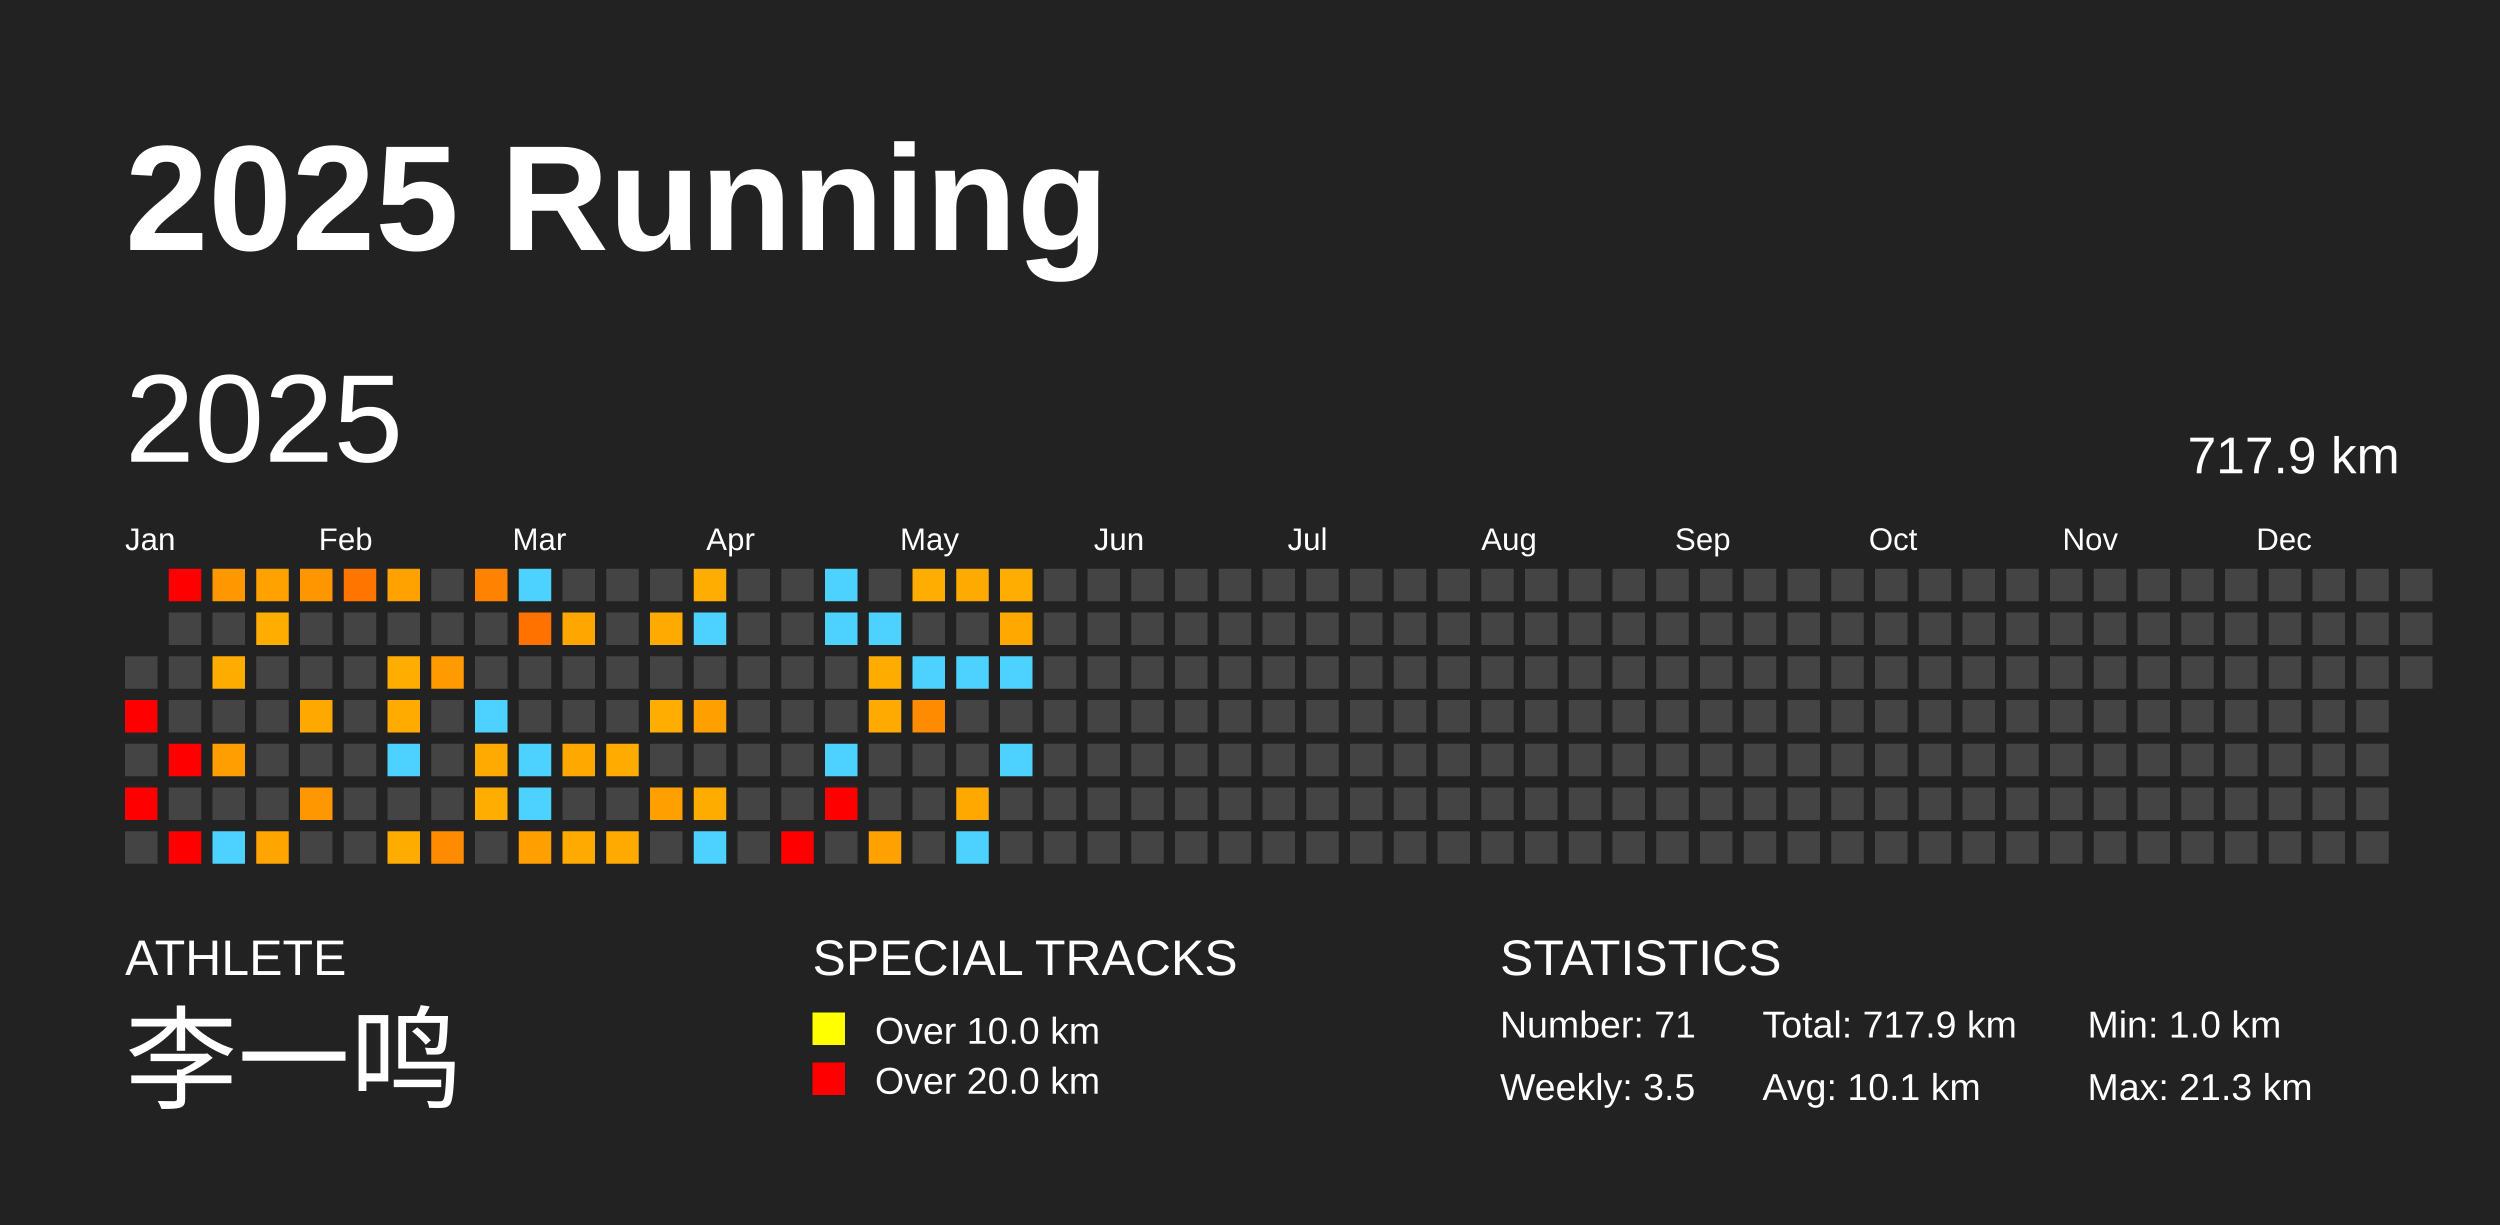
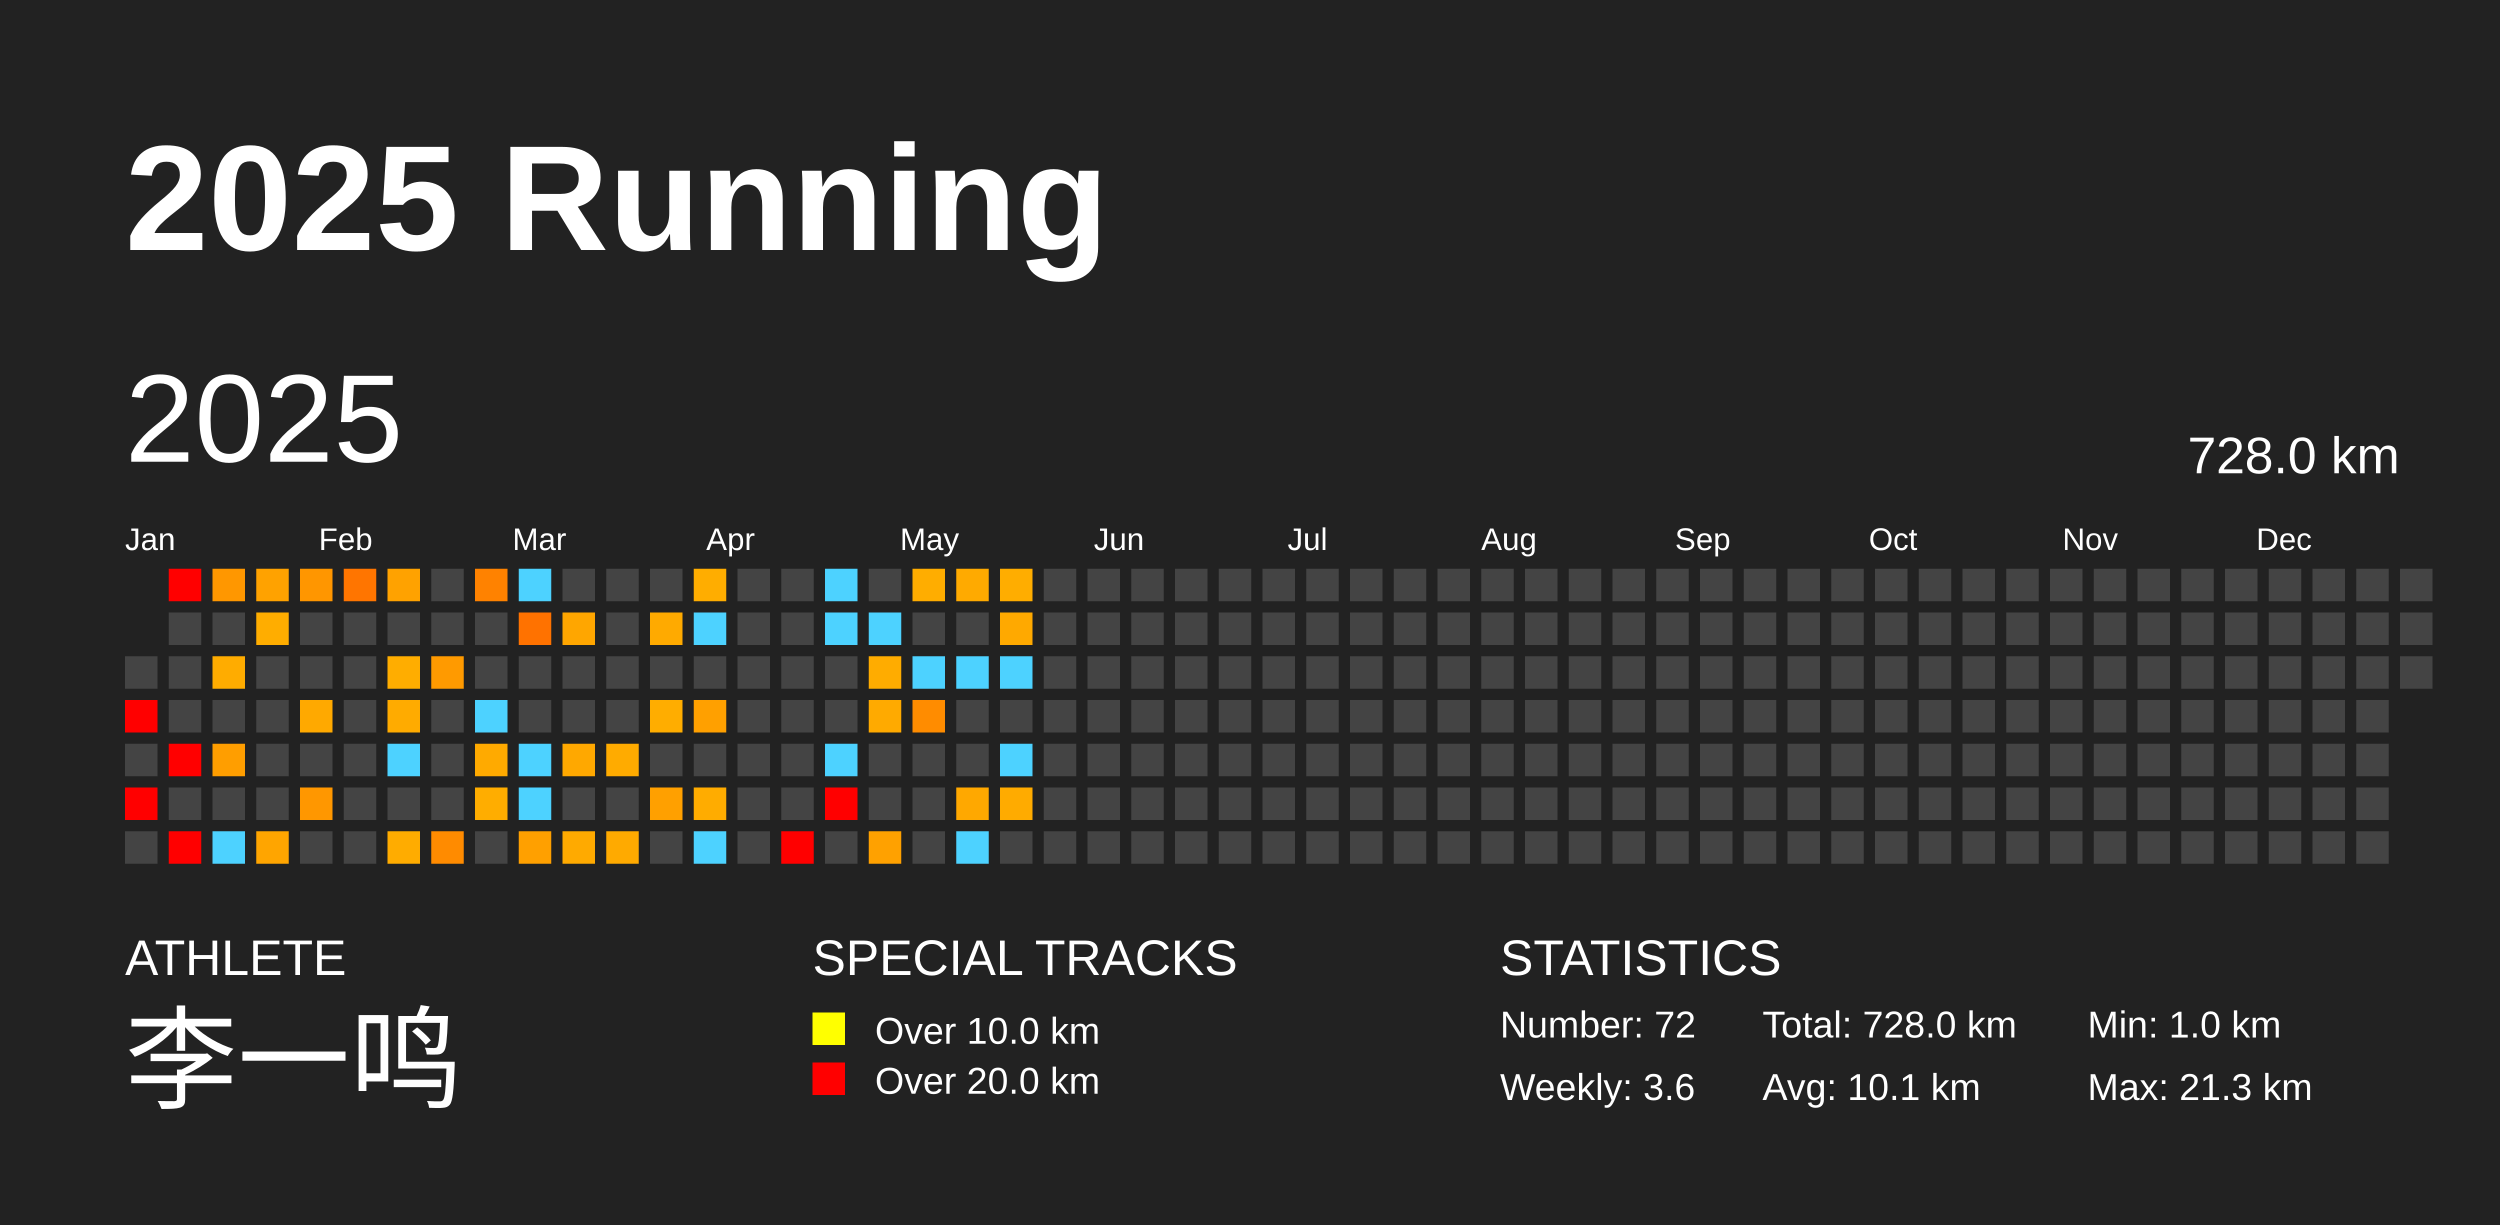
<svg xmlns="http://www.w3.org/2000/svg" baseProfile="full" height="98mm" version="1.1" viewBox="0,0,200,98" width="200mm">
  <defs />
  <rect fill="#222222" height="98" width="200" x="0" y="0" />
  <text fill="#FFFFFF" style="font-size:12px; font-family:Arial; font-weight:bold;" x="10" y="20">2025 Running</text>
  <text fill="#FFFFFF" style="font-size:4px; font-family:Arial" x="10" y="78">ATHLETE</text>
  <text fill="#FFFFFF" style="font-size:9px; font-family:Arial" x="10" y="88">李一鸣</text>
  <text fill="#FFFFFF" style="font-size:4px; font-family:Arial" x="65" y="78">SPECIAL TRACKS</text>
  <rect fill="yellow" height="2.6" width="2.6" x="65" y="81" />
  <text fill="#FFFFFF" style="font-size:3px; font-family:Arial" x="70" y="83.5">Over 10.0 km</text>
  <rect fill="red" height="2.6" width="2.6" x="65" y="85" />
  <text fill="#FFFFFF" style="font-size:3px; font-family:Arial" x="70" y="87.5">Over 20.0 km</text>
  <text fill="#FFFFFF" style="font-size:4px; font-family:Arial" x="120" y="78">STATISTICS</text>
-   <text fill="#FFFFFF" style="font-size:3px; font-family:Arial" x="120" y="83">Number: 71</text>
-   <text fill="#FFFFFF" style="font-size:3px; font-family:Arial" x="120" y="88">Weekly: 3.5</text>
-   <text fill="#FFFFFF" style="font-size:3px; font-family:Arial" x="141" y="83">Total: 717.9 km</text>
+   <text fill="#FFFFFF" style="font-size:3px; font-family:Arial" x="120" y="83">Number: 72</text>
+   <text fill="#FFFFFF" style="font-size:3px; font-family:Arial" x="120" y="88">Weekly: 3.6</text>
+   <text fill="#FFFFFF" style="font-size:3px; font-family:Arial" x="141" y="83">Total: 728.0 km</text>
  <text fill="#FFFFFF" style="font-size:3px; font-family:Arial" x="141" y="88">Avg: 10.1 km</text>
  <text fill="#FFFFFF" style="font-size:3px; font-family:Arial" x="167" y="83">Min: 1.0 km</text>
  <text fill="#FFFFFF" style="font-size:3px; font-family:Arial" x="167" y="88">Max: 21.3 km</text>
  <text dominant-baseline="hanging" fill="#FFFFFF" style="font-size:10.0px; font-family:Arial;" x="10" y="30">2025</text>
-   <text dominant-baseline="hanging" fill="#FFFFFF" style="font-size:4.125px; font-family:Arial;" x="175" y="35">717.9 km</text>
+   <text dominant-baseline="hanging" fill="#FFFFFF" style="font-size:4.125px; font-family:Arial;" x="175" y="35">728.0 km</text>
  <text fill="#FFFFFF" style="font-size:2.5px; font-family:Arial" x="10.0" y="44">Jan</text>
  <text fill="#FFFFFF" style="font-size:2.5px; font-family:Arial" x="25.5" y="44">Feb</text>
  <text fill="#FFFFFF" style="font-size:2.5px; font-family:Arial" x="41.0" y="44">Mar</text>
  <text fill="#FFFFFF" style="font-size:2.5px; font-family:Arial" x="56.5" y="44">Apr</text>
  <text fill="#FFFFFF" style="font-size:2.5px; font-family:Arial" x="72.0" y="44">May</text>
  <text fill="#FFFFFF" style="font-size:2.5px; font-family:Arial" x="87.5" y="44">Jun</text>
  <text fill="#FFFFFF" style="font-size:2.5px; font-family:Arial" x="103.0" y="44">Jul</text>
  <text fill="#FFFFFF" style="font-size:2.5px; font-family:Arial" x="118.5" y="44">Aug</text>
  <text fill="#FFFFFF" style="font-size:2.5px; font-family:Arial" x="134.0" y="44">Sep</text>
  <text fill="#FFFFFF" style="font-size:2.5px; font-family:Arial" x="149.5" y="44">Oct</text>
  <text fill="#FFFFFF" style="font-size:2.5px; font-family:Arial" x="165.0" y="44">Nov</text>
  <text fill="#FFFFFF" style="font-size:2.5px; font-family:Arial" x="180.5" y="44">Dec</text>
  <rect fill="#444444" height="2.6" width="2.6" x="10.0" y="52.5" />
  <rect fill="red" height="2.6" width="2.6" x="10.0" y="56.0" />
  <rect fill="#444444" height="2.6" width="2.6" x="10.0" y="59.5" />
  <rect fill="red" height="2.6" width="2.6" x="10.0" y="63.0" />
  <rect fill="#444444" height="2.6" width="2.6" x="10.0" y="66.5" />
  <rect fill="red" height="2.6" width="2.6" x="13.5" y="45.5" />
  <rect fill="#444444" height="2.6" width="2.6" x="13.5" y="49.0" />
  <rect fill="#444444" height="2.6" width="2.6" x="13.5" y="52.5" />
  <rect fill="#444444" height="2.6" width="2.6" x="13.5" y="56.0" />
  <rect fill="red" height="2.6" width="2.6" x="13.5" y="59.5" />
  <rect fill="#444444" height="2.6" width="2.6" x="13.5" y="63.0" />
  <rect fill="red" height="2.6" width="2.6" x="13.5" y="66.5" />
  <rect fill="#ff9700" height="2.6" width="2.6" x="17.0" y="45.5" />
  <rect fill="#444444" height="2.6" width="2.6" x="17.0" y="49.0" />
  <rect fill="#ffac00" height="2.6" width="2.6" x="17.0" y="52.5" />
  <rect fill="#444444" height="2.6" width="2.6" x="17.0" y="56.0" />
  <rect fill="#ff9e00" height="2.6" width="2.6" x="17.0" y="59.5" />
  <rect fill="#444444" height="2.6" width="2.6" x="17.0" y="63.0" />
  <rect fill="#4dd2ff" height="2.6" width="2.6" x="17.0" y="66.5" />
  <rect fill="#ffa200" height="2.6" width="2.6" x="20.5" y="45.5" />
  <rect fill="#ffad00" height="2.6" width="2.6" x="20.5" y="49.0" />
  <rect fill="#444444" height="2.6" width="2.6" x="20.5" y="52.5" />
  <rect fill="#444444" height="2.6" width="2.6" x="20.5" y="56.0" />
  <rect fill="#444444" height="2.6" width="2.6" x="20.5" y="59.5" />
  <rect fill="#444444" height="2.6" width="2.6" x="20.5" y="63.0" />
  <rect fill="#ffa500" height="2.6" width="2.6" x="20.5" y="66.5" />
  <rect fill="#ff9600" height="2.6" width="2.6" x="24.0" y="45.5" />
  <rect fill="#444444" height="2.6" width="2.6" x="24.0" y="49.0" />
  <rect fill="#444444" height="2.6" width="2.6" x="24.0" y="52.5" />
  <rect fill="#ffa900" height="2.6" width="2.6" x="24.0" y="56.0" />
  <rect fill="#444444" height="2.6" width="2.6" x="24.0" y="59.5" />
  <rect fill="#ff9700" height="2.6" width="2.6" x="24.0" y="63.0" />
  <rect fill="#444444" height="2.6" width="2.6" x="24.0" y="66.5" />
  <rect fill="#ff7500" height="2.6" width="2.6" x="27.5" y="45.5" />
  <rect fill="#444444" height="2.6" width="2.6" x="27.5" y="49.0" />
  <rect fill="#444444" height="2.6" width="2.6" x="27.5" y="52.5" />
  <rect fill="#444444" height="2.6" width="2.6" x="27.5" y="56.0" />
  <rect fill="#444444" height="2.6" width="2.6" x="27.5" y="59.5" />
  <rect fill="#444444" height="2.6" width="2.6" x="27.5" y="63.0" />
  <rect fill="#444444" height="2.6" width="2.6" x="27.5" y="66.5" />
  <rect fill="#ffa200" height="2.6" width="2.6" x="31.0" y="45.5" />
  <rect fill="#444444" height="2.6" width="2.6" x="31.0" y="49.0" />
  <rect fill="#ffad00" height="2.6" width="2.6" x="31.0" y="52.5" />
  <rect fill="#ffab00" height="2.6" width="2.6" x="31.0" y="56.0" />
  <rect fill="#4dd2ff" height="2.6" width="2.6" x="31.0" y="59.5" />
  <rect fill="#444444" height="2.6" width="2.6" x="31.0" y="63.0" />
  <rect fill="#ffac00" height="2.6" width="2.6" x="31.0" y="66.5" />
  <rect fill="#444444" height="2.6" width="2.6" x="34.5" y="45.5" />
  <rect fill="#444444" height="2.6" width="2.6" x="34.5" y="49.0" />
  <rect fill="#ff9a00" height="2.6" width="2.6" x="34.5" y="52.5" />
  <rect fill="#444444" height="2.6" width="2.6" x="34.5" y="56.0" />
  <rect fill="#444444" height="2.6" width="2.6" x="34.5" y="59.5" />
  <rect fill="#444444" height="2.6" width="2.6" x="34.5" y="63.0" />
  <rect fill="#ff8b00" height="2.6" width="2.6" x="34.5" y="66.5" />
  <rect fill="#ff8200" height="2.6" width="2.6" x="38.0" y="45.5" />
  <rect fill="#444444" height="2.6" width="2.6" x="38.0" y="49.0" />
  <rect fill="#444444" height="2.6" width="2.6" x="38.0" y="52.5" />
  <rect fill="#4dd2ff" height="2.6" width="2.6" x="38.0" y="56.0" />
  <rect fill="#ffaa00" height="2.6" width="2.6" x="38.0" y="59.5" />
  <rect fill="#ffad00" height="2.6" width="2.6" x="38.0" y="63.0" />
  <rect fill="#444444" height="2.6" width="2.6" x="38.0" y="66.5" />
  <rect fill="#4dd2ff" height="2.6" width="2.6" x="41.5" y="45.5" />
  <rect fill="#ff7200" height="2.6" width="2.6" x="41.5" y="49.0" />
  <rect fill="#444444" height="2.6" width="2.6" x="41.5" y="52.5" />
  <rect fill="#444444" height="2.6" width="2.6" x="41.5" y="56.0" />
  <rect fill="#4dd2ff" height="2.6" width="2.6" x="41.5" y="59.5" />
  <rect fill="#4dd2ff" height="2.6" width="2.6" x="41.5" y="63.0" />
  <rect fill="#ffa000" height="2.6" width="2.6" x="41.5" y="66.5" />
  <rect fill="#444444" height="2.6" width="2.6" x="45.0" y="45.5" />
  <rect fill="#ffa600" height="2.6" width="2.6" x="45.0" y="49.0" />
  <rect fill="#444444" height="2.6" width="2.6" x="45.0" y="52.5" />
  <rect fill="#444444" height="2.6" width="2.6" x="45.0" y="56.0" />
  <rect fill="#ffa800" height="2.6" width="2.6" x="45.0" y="59.5" />
  <rect fill="#444444" height="2.6" width="2.6" x="45.0" y="63.0" />
  <rect fill="#ffaa00" height="2.6" width="2.6" x="45.0" y="66.5" />
  <rect fill="#444444" height="2.6" width="2.6" x="48.5" y="45.5" />
  <rect fill="#444444" height="2.6" width="2.6" x="48.5" y="49.0" />
  <rect fill="#444444" height="2.6" width="2.6" x="48.5" y="52.5" />
  <rect fill="#444444" height="2.6" width="2.6" x="48.5" y="56.0" />
  <rect fill="#ffab00" height="2.6" width="2.6" x="48.5" y="59.5" />
  <rect fill="#444444" height="2.6" width="2.6" x="48.5" y="63.0" />
  <rect fill="#ffaa00" height="2.6" width="2.6" x="48.5" y="66.5" />
  <rect fill="#444444" height="2.6" width="2.6" x="52.0" y="45.5" />
  <rect fill="#ffaa00" height="2.6" width="2.6" x="52.0" y="49.0" />
  <rect fill="#444444" height="2.6" width="2.6" x="52.0" y="52.5" />
  <rect fill="#ffad00" height="2.6" width="2.6" x="52.0" y="56.0" />
  <rect fill="#444444" height="2.6" width="2.6" x="52.0" y="59.5" />
  <rect fill="#ffa000" height="2.6" width="2.6" x="52.0" y="63.0" />
  <rect fill="#444444" height="2.6" width="2.6" x="52.0" y="66.5" />
  <rect fill="#ffad00" height="2.6" width="2.6" x="55.5" y="45.5" />
  <rect fill="#4dd2ff" height="2.6" width="2.6" x="55.5" y="49.0" />
  <rect fill="#444444" height="2.6" width="2.6" x="55.5" y="52.5" />
  <rect fill="#ffa000" height="2.6" width="2.6" x="55.5" y="56.0" />
  <rect fill="#444444" height="2.6" width="2.6" x="55.5" y="59.5" />
  <rect fill="#ffac00" height="2.6" width="2.6" x="55.5" y="63.0" />
  <rect fill="#4dd2ff" height="2.6" width="2.6" x="55.5" y="66.5" />
  <rect fill="#444444" height="2.6" width="2.6" x="59.0" y="45.5" />
  <rect fill="#444444" height="2.6" width="2.6" x="59.0" y="49.0" />
  <rect fill="#444444" height="2.6" width="2.6" x="59.0" y="52.5" />
  <rect fill="#444444" height="2.6" width="2.6" x="59.0" y="56.0" />
  <rect fill="#444444" height="2.6" width="2.6" x="59.0" y="59.5" />
  <rect fill="#444444" height="2.6" width="2.6" x="59.0" y="63.0" />
  <rect fill="#444444" height="2.6" width="2.6" x="59.0" y="66.5" />
  <rect fill="#444444" height="2.6" width="2.6" x="62.5" y="45.5" />
  <rect fill="#444444" height="2.6" width="2.6" x="62.5" y="49.0" />
  <rect fill="#444444" height="2.6" width="2.6" x="62.5" y="52.5" />
  <rect fill="#444444" height="2.6" width="2.6" x="62.5" y="56.0" />
  <rect fill="#444444" height="2.6" width="2.6" x="62.5" y="59.5" />
  <rect fill="#444444" height="2.6" width="2.6" x="62.5" y="63.0" />
  <rect fill="red" height="2.6" width="2.6" x="62.5" y="66.5" />
  <rect fill="#4dd2ff" height="2.6" width="2.6" x="66.0" y="45.5" />
  <rect fill="#4dd2ff" height="2.6" width="2.6" x="66.0" y="49.0" />
  <rect fill="#444444" height="2.6" width="2.6" x="66.0" y="52.5" />
  <rect fill="#444444" height="2.6" width="2.6" x="66.0" y="56.0" />
  <rect fill="#4dd2ff" height="2.6" width="2.6" x="66.0" y="59.5" />
  <rect fill="red" height="2.6" width="2.6" x="66.0" y="63.0" />
  <rect fill="#444444" height="2.6" width="2.6" x="66.0" y="66.5" />
  <rect fill="#444444" height="2.6" width="2.6" x="69.5" y="45.5" />
  <rect fill="#4dd2ff" height="2.6" width="2.6" x="69.5" y="49.0" />
  <rect fill="#ffac00" height="2.6" width="2.6" x="69.5" y="52.5" />
  <rect fill="#ffaa00" height="2.6" width="2.6" x="69.5" y="56.0" />
  <rect fill="#444444" height="2.6" width="2.6" x="69.5" y="59.5" />
  <rect fill="#444444" height="2.6" width="2.6" x="69.5" y="63.0" />
  <rect fill="#ffa100" height="2.6" width="2.6" x="69.5" y="66.5" />
  <rect fill="#ffad00" height="2.6" width="2.6" x="73.0" y="45.5" />
  <rect fill="#444444" height="2.6" width="2.6" x="73.0" y="49.0" />
  <rect fill="#4dd2ff" height="2.6" width="2.6" x="73.0" y="52.5" />
  <rect fill="#ff8c00" height="2.6" width="2.6" x="73.0" y="56.0" />
  <rect fill="#444444" height="2.6" width="2.6" x="73.0" y="59.5" />
  <rect fill="#444444" height="2.6" width="2.6" x="73.0" y="63.0" />
  <rect fill="#444444" height="2.6" width="2.6" x="73.0" y="66.5" />
  <rect fill="#ffaa00" height="2.6" width="2.6" x="76.5" y="45.5" />
  <rect fill="#444444" height="2.6" width="2.6" x="76.5" y="49.0" />
  <rect fill="#4dd2ff" height="2.6" width="2.6" x="76.5" y="52.5" />
  <rect fill="#444444" height="2.6" width="2.6" x="76.5" y="56.0" />
  <rect fill="#444444" height="2.6" width="2.6" x="76.5" y="59.5" />
  <rect fill="#ffa800" height="2.6" width="2.6" x="76.5" y="63.0" />
  <rect fill="#4dd2ff" height="2.6" width="2.6" x="76.5" y="66.5" />
  <rect fill="#ffad00" height="2.6" width="2.6" x="80.0" y="45.5" />
  <rect fill="#ffa900" height="2.6" width="2.6" x="80.0" y="49.0" />
  <rect fill="#4dd2ff" height="2.6" width="2.6" x="80.0" y="52.5" />
  <rect fill="#444444" height="2.6" width="2.6" x="80.0" y="56.0" />
  <rect fill="#4dd2ff" height="2.6" width="2.6" x="80.0" y="59.5" />
-   <rect fill="#444444" height="2.6" width="2.6" x="80.0" y="63.0" />
+   <rect fill="#ffab00" height="2.6" width="2.6" x="80.0" y="63.0" />
  <rect fill="#444444" height="2.6" width="2.6" x="80.0" y="66.5" />
  <rect fill="#444444" height="2.6" width="2.6" x="83.5" y="45.5" />
  <rect fill="#444444" height="2.6" width="2.6" x="83.5" y="49.0" />
  <rect fill="#444444" height="2.6" width="2.6" x="83.5" y="52.5" />
  <rect fill="#444444" height="2.6" width="2.6" x="83.5" y="56.0" />
  <rect fill="#444444" height="2.6" width="2.6" x="83.5" y="59.5" />
  <rect fill="#444444" height="2.6" width="2.6" x="83.5" y="63.0" />
  <rect fill="#444444" height="2.6" width="2.6" x="83.5" y="66.5" />
  <rect fill="#444444" height="2.6" width="2.6" x="87.0" y="45.5" />
  <rect fill="#444444" height="2.6" width="2.6" x="87.0" y="49.0" />
  <rect fill="#444444" height="2.6" width="2.6" x="87.0" y="52.5" />
  <rect fill="#444444" height="2.6" width="2.6" x="87.0" y="56.0" />
  <rect fill="#444444" height="2.6" width="2.6" x="87.0" y="59.5" />
  <rect fill="#444444" height="2.6" width="2.6" x="87.0" y="63.0" />
  <rect fill="#444444" height="2.6" width="2.6" x="87.0" y="66.5" />
  <rect fill="#444444" height="2.6" width="2.6" x="90.5" y="45.5" />
  <rect fill="#444444" height="2.6" width="2.6" x="90.5" y="49.0" />
  <rect fill="#444444" height="2.6" width="2.6" x="90.5" y="52.5" />
  <rect fill="#444444" height="2.6" width="2.6" x="90.5" y="56.0" />
  <rect fill="#444444" height="2.6" width="2.6" x="90.5" y="59.5" />
  <rect fill="#444444" height="2.6" width="2.6" x="90.5" y="63.0" />
  <rect fill="#444444" height="2.6" width="2.6" x="90.5" y="66.5" />
  <rect fill="#444444" height="2.6" width="2.6" x="94.0" y="45.5" />
  <rect fill="#444444" height="2.6" width="2.6" x="94.0" y="49.0" />
  <rect fill="#444444" height="2.6" width="2.6" x="94.0" y="52.5" />
  <rect fill="#444444" height="2.6" width="2.6" x="94.0" y="56.0" />
  <rect fill="#444444" height="2.6" width="2.6" x="94.0" y="59.5" />
  <rect fill="#444444" height="2.6" width="2.6" x="94.0" y="63.0" />
  <rect fill="#444444" height="2.6" width="2.6" x="94.0" y="66.5" />
  <rect fill="#444444" height="2.6" width="2.6" x="97.5" y="45.5" />
  <rect fill="#444444" height="2.6" width="2.6" x="97.5" y="49.0" />
  <rect fill="#444444" height="2.6" width="2.6" x="97.5" y="52.5" />
  <rect fill="#444444" height="2.6" width="2.6" x="97.5" y="56.0" />
  <rect fill="#444444" height="2.6" width="2.6" x="97.5" y="59.5" />
  <rect fill="#444444" height="2.6" width="2.6" x="97.5" y="63.0" />
  <rect fill="#444444" height="2.6" width="2.6" x="97.5" y="66.5" />
  <rect fill="#444444" height="2.6" width="2.6" x="101.0" y="45.5" />
  <rect fill="#444444" height="2.6" width="2.6" x="101.0" y="49.0" />
  <rect fill="#444444" height="2.6" width="2.6" x="101.0" y="52.5" />
  <rect fill="#444444" height="2.6" width="2.6" x="101.0" y="56.0" />
  <rect fill="#444444" height="2.6" width="2.6" x="101.0" y="59.5" />
  <rect fill="#444444" height="2.6" width="2.6" x="101.0" y="63.0" />
  <rect fill="#444444" height="2.6" width="2.6" x="101.0" y="66.5" />
  <rect fill="#444444" height="2.6" width="2.6" x="104.5" y="45.5" />
  <rect fill="#444444" height="2.6" width="2.6" x="104.5" y="49.0" />
  <rect fill="#444444" height="2.6" width="2.6" x="104.5" y="52.5" />
  <rect fill="#444444" height="2.6" width="2.6" x="104.5" y="56.0" />
  <rect fill="#444444" height="2.6" width="2.6" x="104.5" y="59.5" />
  <rect fill="#444444" height="2.6" width="2.6" x="104.5" y="63.0" />
  <rect fill="#444444" height="2.6" width="2.6" x="104.5" y="66.5" />
  <rect fill="#444444" height="2.6" width="2.6" x="108.0" y="45.5" />
  <rect fill="#444444" height="2.6" width="2.6" x="108.0" y="49.0" />
  <rect fill="#444444" height="2.6" width="2.6" x="108.0" y="52.5" />
  <rect fill="#444444" height="2.6" width="2.6" x="108.0" y="56.0" />
  <rect fill="#444444" height="2.6" width="2.6" x="108.0" y="59.5" />
  <rect fill="#444444" height="2.6" width="2.6" x="108.0" y="63.0" />
  <rect fill="#444444" height="2.6" width="2.6" x="108.0" y="66.5" />
  <rect fill="#444444" height="2.6" width="2.6" x="111.5" y="45.5" />
  <rect fill="#444444" height="2.6" width="2.6" x="111.5" y="49.0" />
  <rect fill="#444444" height="2.6" width="2.6" x="111.5" y="52.5" />
  <rect fill="#444444" height="2.6" width="2.6" x="111.5" y="56.0" />
  <rect fill="#444444" height="2.6" width="2.6" x="111.5" y="59.5" />
  <rect fill="#444444" height="2.6" width="2.6" x="111.5" y="63.0" />
  <rect fill="#444444" height="2.6" width="2.6" x="111.5" y="66.5" />
  <rect fill="#444444" height="2.6" width="2.6" x="115.0" y="45.5" />
  <rect fill="#444444" height="2.6" width="2.6" x="115.0" y="49.0" />
  <rect fill="#444444" height="2.6" width="2.6" x="115.0" y="52.5" />
  <rect fill="#444444" height="2.6" width="2.6" x="115.0" y="56.0" />
  <rect fill="#444444" height="2.6" width="2.6" x="115.0" y="59.5" />
  <rect fill="#444444" height="2.6" width="2.6" x="115.0" y="63.0" />
  <rect fill="#444444" height="2.6" width="2.6" x="115.0" y="66.5" />
  <rect fill="#444444" height="2.6" width="2.6" x="118.5" y="45.5" />
  <rect fill="#444444" height="2.6" width="2.6" x="118.5" y="49.0" />
  <rect fill="#444444" height="2.6" width="2.6" x="118.5" y="52.5" />
  <rect fill="#444444" height="2.6" width="2.6" x="118.5" y="56.0" />
  <rect fill="#444444" height="2.6" width="2.6" x="118.5" y="59.5" />
  <rect fill="#444444" height="2.6" width="2.6" x="118.5" y="63.0" />
  <rect fill="#444444" height="2.6" width="2.6" x="118.5" y="66.5" />
  <rect fill="#444444" height="2.6" width="2.6" x="122.0" y="45.5" />
  <rect fill="#444444" height="2.6" width="2.6" x="122.0" y="49.0" />
  <rect fill="#444444" height="2.6" width="2.6" x="122.0" y="52.5" />
  <rect fill="#444444" height="2.6" width="2.6" x="122.0" y="56.0" />
  <rect fill="#444444" height="2.6" width="2.6" x="122.0" y="59.5" />
  <rect fill="#444444" height="2.6" width="2.6" x="122.0" y="63.0" />
  <rect fill="#444444" height="2.6" width="2.6" x="122.0" y="66.5" />
  <rect fill="#444444" height="2.6" width="2.6" x="125.5" y="45.5" />
  <rect fill="#444444" height="2.6" width="2.6" x="125.5" y="49.0" />
  <rect fill="#444444" height="2.6" width="2.6" x="125.5" y="52.5" />
  <rect fill="#444444" height="2.6" width="2.6" x="125.5" y="56.0" />
  <rect fill="#444444" height="2.6" width="2.6" x="125.5" y="59.5" />
  <rect fill="#444444" height="2.6" width="2.6" x="125.5" y="63.0" />
  <rect fill="#444444" height="2.6" width="2.6" x="125.5" y="66.5" />
  <rect fill="#444444" height="2.6" width="2.6" x="129.0" y="45.5" />
  <rect fill="#444444" height="2.6" width="2.6" x="129.0" y="49.0" />
  <rect fill="#444444" height="2.6" width="2.6" x="129.0" y="52.5" />
  <rect fill="#444444" height="2.6" width="2.6" x="129.0" y="56.0" />
  <rect fill="#444444" height="2.6" width="2.6" x="129.0" y="59.5" />
  <rect fill="#444444" height="2.6" width="2.6" x="129.0" y="63.0" />
  <rect fill="#444444" height="2.6" width="2.6" x="129.0" y="66.5" />
  <rect fill="#444444" height="2.6" width="2.6" x="132.5" y="45.5" />
  <rect fill="#444444" height="2.6" width="2.6" x="132.5" y="49.0" />
  <rect fill="#444444" height="2.6" width="2.6" x="132.5" y="52.5" />
  <rect fill="#444444" height="2.6" width="2.6" x="132.5" y="56.0" />
  <rect fill="#444444" height="2.6" width="2.6" x="132.5" y="59.5" />
  <rect fill="#444444" height="2.6" width="2.6" x="132.5" y="63.0" />
  <rect fill="#444444" height="2.6" width="2.6" x="132.5" y="66.5" />
  <rect fill="#444444" height="2.6" width="2.6" x="136.0" y="45.5" />
  <rect fill="#444444" height="2.6" width="2.6" x="136.0" y="49.0" />
  <rect fill="#444444" height="2.6" width="2.6" x="136.0" y="52.5" />
  <rect fill="#444444" height="2.6" width="2.6" x="136.0" y="56.0" />
  <rect fill="#444444" height="2.6" width="2.6" x="136.0" y="59.5" />
  <rect fill="#444444" height="2.6" width="2.6" x="136.0" y="63.0" />
  <rect fill="#444444" height="2.6" width="2.6" x="136.0" y="66.5" />
  <rect fill="#444444" height="2.6" width="2.6" x="139.5" y="45.5" />
  <rect fill="#444444" height="2.6" width="2.6" x="139.5" y="49.0" />
  <rect fill="#444444" height="2.6" width="2.6" x="139.5" y="52.5" />
  <rect fill="#444444" height="2.6" width="2.6" x="139.5" y="56.0" />
  <rect fill="#444444" height="2.6" width="2.6" x="139.5" y="59.5" />
  <rect fill="#444444" height="2.6" width="2.6" x="139.5" y="63.0" />
  <rect fill="#444444" height="2.6" width="2.6" x="139.5" y="66.5" />
  <rect fill="#444444" height="2.6" width="2.6" x="143.0" y="45.5" />
  <rect fill="#444444" height="2.6" width="2.6" x="143.0" y="49.0" />
  <rect fill="#444444" height="2.6" width="2.6" x="143.0" y="52.5" />
  <rect fill="#444444" height="2.6" width="2.6" x="143.0" y="56.0" />
  <rect fill="#444444" height="2.6" width="2.6" x="143.0" y="59.5" />
  <rect fill="#444444" height="2.6" width="2.6" x="143.0" y="63.0" />
  <rect fill="#444444" height="2.6" width="2.6" x="143.0" y="66.5" />
  <rect fill="#444444" height="2.6" width="2.6" x="146.5" y="45.5" />
  <rect fill="#444444" height="2.6" width="2.6" x="146.5" y="49.0" />
  <rect fill="#444444" height="2.6" width="2.6" x="146.5" y="52.5" />
  <rect fill="#444444" height="2.6" width="2.6" x="146.5" y="56.0" />
  <rect fill="#444444" height="2.6" width="2.6" x="146.5" y="59.5" />
  <rect fill="#444444" height="2.6" width="2.6" x="146.5" y="63.0" />
  <rect fill="#444444" height="2.6" width="2.6" x="146.5" y="66.5" />
  <rect fill="#444444" height="2.6" width="2.6" x="150.0" y="45.5" />
  <rect fill="#444444" height="2.6" width="2.6" x="150.0" y="49.0" />
  <rect fill="#444444" height="2.6" width="2.6" x="150.0" y="52.5" />
  <rect fill="#444444" height="2.6" width="2.6" x="150.0" y="56.0" />
  <rect fill="#444444" height="2.6" width="2.6" x="150.0" y="59.5" />
  <rect fill="#444444" height="2.6" width="2.6" x="150.0" y="63.0" />
  <rect fill="#444444" height="2.6" width="2.6" x="150.0" y="66.5" />
  <rect fill="#444444" height="2.6" width="2.6" x="153.5" y="45.5" />
  <rect fill="#444444" height="2.6" width="2.6" x="153.5" y="49.0" />
  <rect fill="#444444" height="2.6" width="2.6" x="153.5" y="52.5" />
  <rect fill="#444444" height="2.6" width="2.6" x="153.5" y="56.0" />
  <rect fill="#444444" height="2.6" width="2.6" x="153.5" y="59.5" />
  <rect fill="#444444" height="2.6" width="2.6" x="153.5" y="63.0" />
  <rect fill="#444444" height="2.6" width="2.6" x="153.5" y="66.5" />
  <rect fill="#444444" height="2.6" width="2.6" x="157.0" y="45.5" />
  <rect fill="#444444" height="2.6" width="2.6" x="157.0" y="49.0" />
  <rect fill="#444444" height="2.6" width="2.6" x="157.0" y="52.5" />
  <rect fill="#444444" height="2.6" width="2.6" x="157.0" y="56.0" />
  <rect fill="#444444" height="2.6" width="2.6" x="157.0" y="59.5" />
  <rect fill="#444444" height="2.6" width="2.6" x="157.0" y="63.0" />
  <rect fill="#444444" height="2.6" width="2.6" x="157.0" y="66.5" />
  <rect fill="#444444" height="2.6" width="2.6" x="160.5" y="45.5" />
  <rect fill="#444444" height="2.6" width="2.6" x="160.5" y="49.0" />
  <rect fill="#444444" height="2.6" width="2.6" x="160.5" y="52.5" />
  <rect fill="#444444" height="2.6" width="2.6" x="160.5" y="56.0" />
  <rect fill="#444444" height="2.6" width="2.6" x="160.5" y="59.5" />
  <rect fill="#444444" height="2.6" width="2.6" x="160.5" y="63.0" />
  <rect fill="#444444" height="2.6" width="2.6" x="160.5" y="66.5" />
  <rect fill="#444444" height="2.6" width="2.6" x="164.0" y="45.5" />
  <rect fill="#444444" height="2.6" width="2.6" x="164.0" y="49.0" />
  <rect fill="#444444" height="2.6" width="2.6" x="164.0" y="52.5" />
  <rect fill="#444444" height="2.6" width="2.6" x="164.0" y="56.0" />
  <rect fill="#444444" height="2.6" width="2.6" x="164.0" y="59.5" />
  <rect fill="#444444" height="2.6" width="2.6" x="164.0" y="63.0" />
  <rect fill="#444444" height="2.6" width="2.6" x="164.0" y="66.5" />
  <rect fill="#444444" height="2.6" width="2.6" x="167.5" y="45.5" />
  <rect fill="#444444" height="2.6" width="2.6" x="167.5" y="49.0" />
  <rect fill="#444444" height="2.6" width="2.6" x="167.5" y="52.5" />
  <rect fill="#444444" height="2.6" width="2.6" x="167.5" y="56.0" />
  <rect fill="#444444" height="2.6" width="2.6" x="167.5" y="59.5" />
  <rect fill="#444444" height="2.6" width="2.6" x="167.5" y="63.0" />
  <rect fill="#444444" height="2.6" width="2.6" x="167.5" y="66.5" />
  <rect fill="#444444" height="2.6" width="2.6" x="171.0" y="45.5" />
  <rect fill="#444444" height="2.6" width="2.6" x="171.0" y="49.0" />
  <rect fill="#444444" height="2.6" width="2.6" x="171.0" y="52.5" />
  <rect fill="#444444" height="2.6" width="2.6" x="171.0" y="56.0" />
  <rect fill="#444444" height="2.6" width="2.6" x="171.0" y="59.5" />
  <rect fill="#444444" height="2.6" width="2.6" x="171.0" y="63.0" />
  <rect fill="#444444" height="2.6" width="2.6" x="171.0" y="66.5" />
  <rect fill="#444444" height="2.6" width="2.6" x="174.5" y="45.5" />
  <rect fill="#444444" height="2.6" width="2.6" x="174.5" y="49.0" />
  <rect fill="#444444" height="2.6" width="2.6" x="174.5" y="52.5" />
  <rect fill="#444444" height="2.6" width="2.6" x="174.5" y="56.0" />
  <rect fill="#444444" height="2.6" width="2.6" x="174.5" y="59.5" />
  <rect fill="#444444" height="2.6" width="2.6" x="174.5" y="63.0" />
  <rect fill="#444444" height="2.6" width="2.6" x="174.5" y="66.5" />
  <rect fill="#444444" height="2.6" width="2.6" x="178.0" y="45.5" />
  <rect fill="#444444" height="2.6" width="2.6" x="178.0" y="49.0" />
  <rect fill="#444444" height="2.6" width="2.6" x="178.0" y="52.5" />
  <rect fill="#444444" height="2.6" width="2.6" x="178.0" y="56.0" />
  <rect fill="#444444" height="2.6" width="2.6" x="178.0" y="59.5" />
  <rect fill="#444444" height="2.6" width="2.6" x="178.0" y="63.0" />
  <rect fill="#444444" height="2.6" width="2.6" x="178.0" y="66.5" />
  <rect fill="#444444" height="2.6" width="2.6" x="181.5" y="45.5" />
  <rect fill="#444444" height="2.6" width="2.6" x="181.5" y="49.0" />
  <rect fill="#444444" height="2.6" width="2.6" x="181.5" y="52.5" />
  <rect fill="#444444" height="2.6" width="2.6" x="181.5" y="56.0" />
  <rect fill="#444444" height="2.6" width="2.6" x="181.5" y="59.5" />
  <rect fill="#444444" height="2.6" width="2.6" x="181.5" y="63.0" />
  <rect fill="#444444" height="2.6" width="2.6" x="181.5" y="66.5" />
  <rect fill="#444444" height="2.6" width="2.6" x="185.0" y="45.5" />
  <rect fill="#444444" height="2.6" width="2.6" x="185.0" y="49.0" />
  <rect fill="#444444" height="2.6" width="2.6" x="185.0" y="52.5" />
  <rect fill="#444444" height="2.6" width="2.6" x="185.0" y="56.0" />
  <rect fill="#444444" height="2.6" width="2.6" x="185.0" y="59.5" />
  <rect fill="#444444" height="2.6" width="2.6" x="185.0" y="63.0" />
  <rect fill="#444444" height="2.6" width="2.6" x="185.0" y="66.5" />
  <rect fill="#444444" height="2.6" width="2.6" x="188.5" y="45.5" />
  <rect fill="#444444" height="2.6" width="2.6" x="188.5" y="49.0" />
  <rect fill="#444444" height="2.6" width="2.6" x="188.5" y="52.5" />
  <rect fill="#444444" height="2.6" width="2.6" x="188.5" y="56.0" />
  <rect fill="#444444" height="2.6" width="2.6" x="188.5" y="59.5" />
  <rect fill="#444444" height="2.6" width="2.6" x="188.5" y="63.0" />
  <rect fill="#444444" height="2.6" width="2.6" x="188.5" y="66.5" />
  <rect fill="#444444" height="2.6" width="2.6" x="192.0" y="45.5" />
  <rect fill="#444444" height="2.6" width="2.6" x="192.0" y="49.0" />
  <rect fill="#444444" height="2.6" width="2.6" x="192.0" y="52.5" />
</svg>
